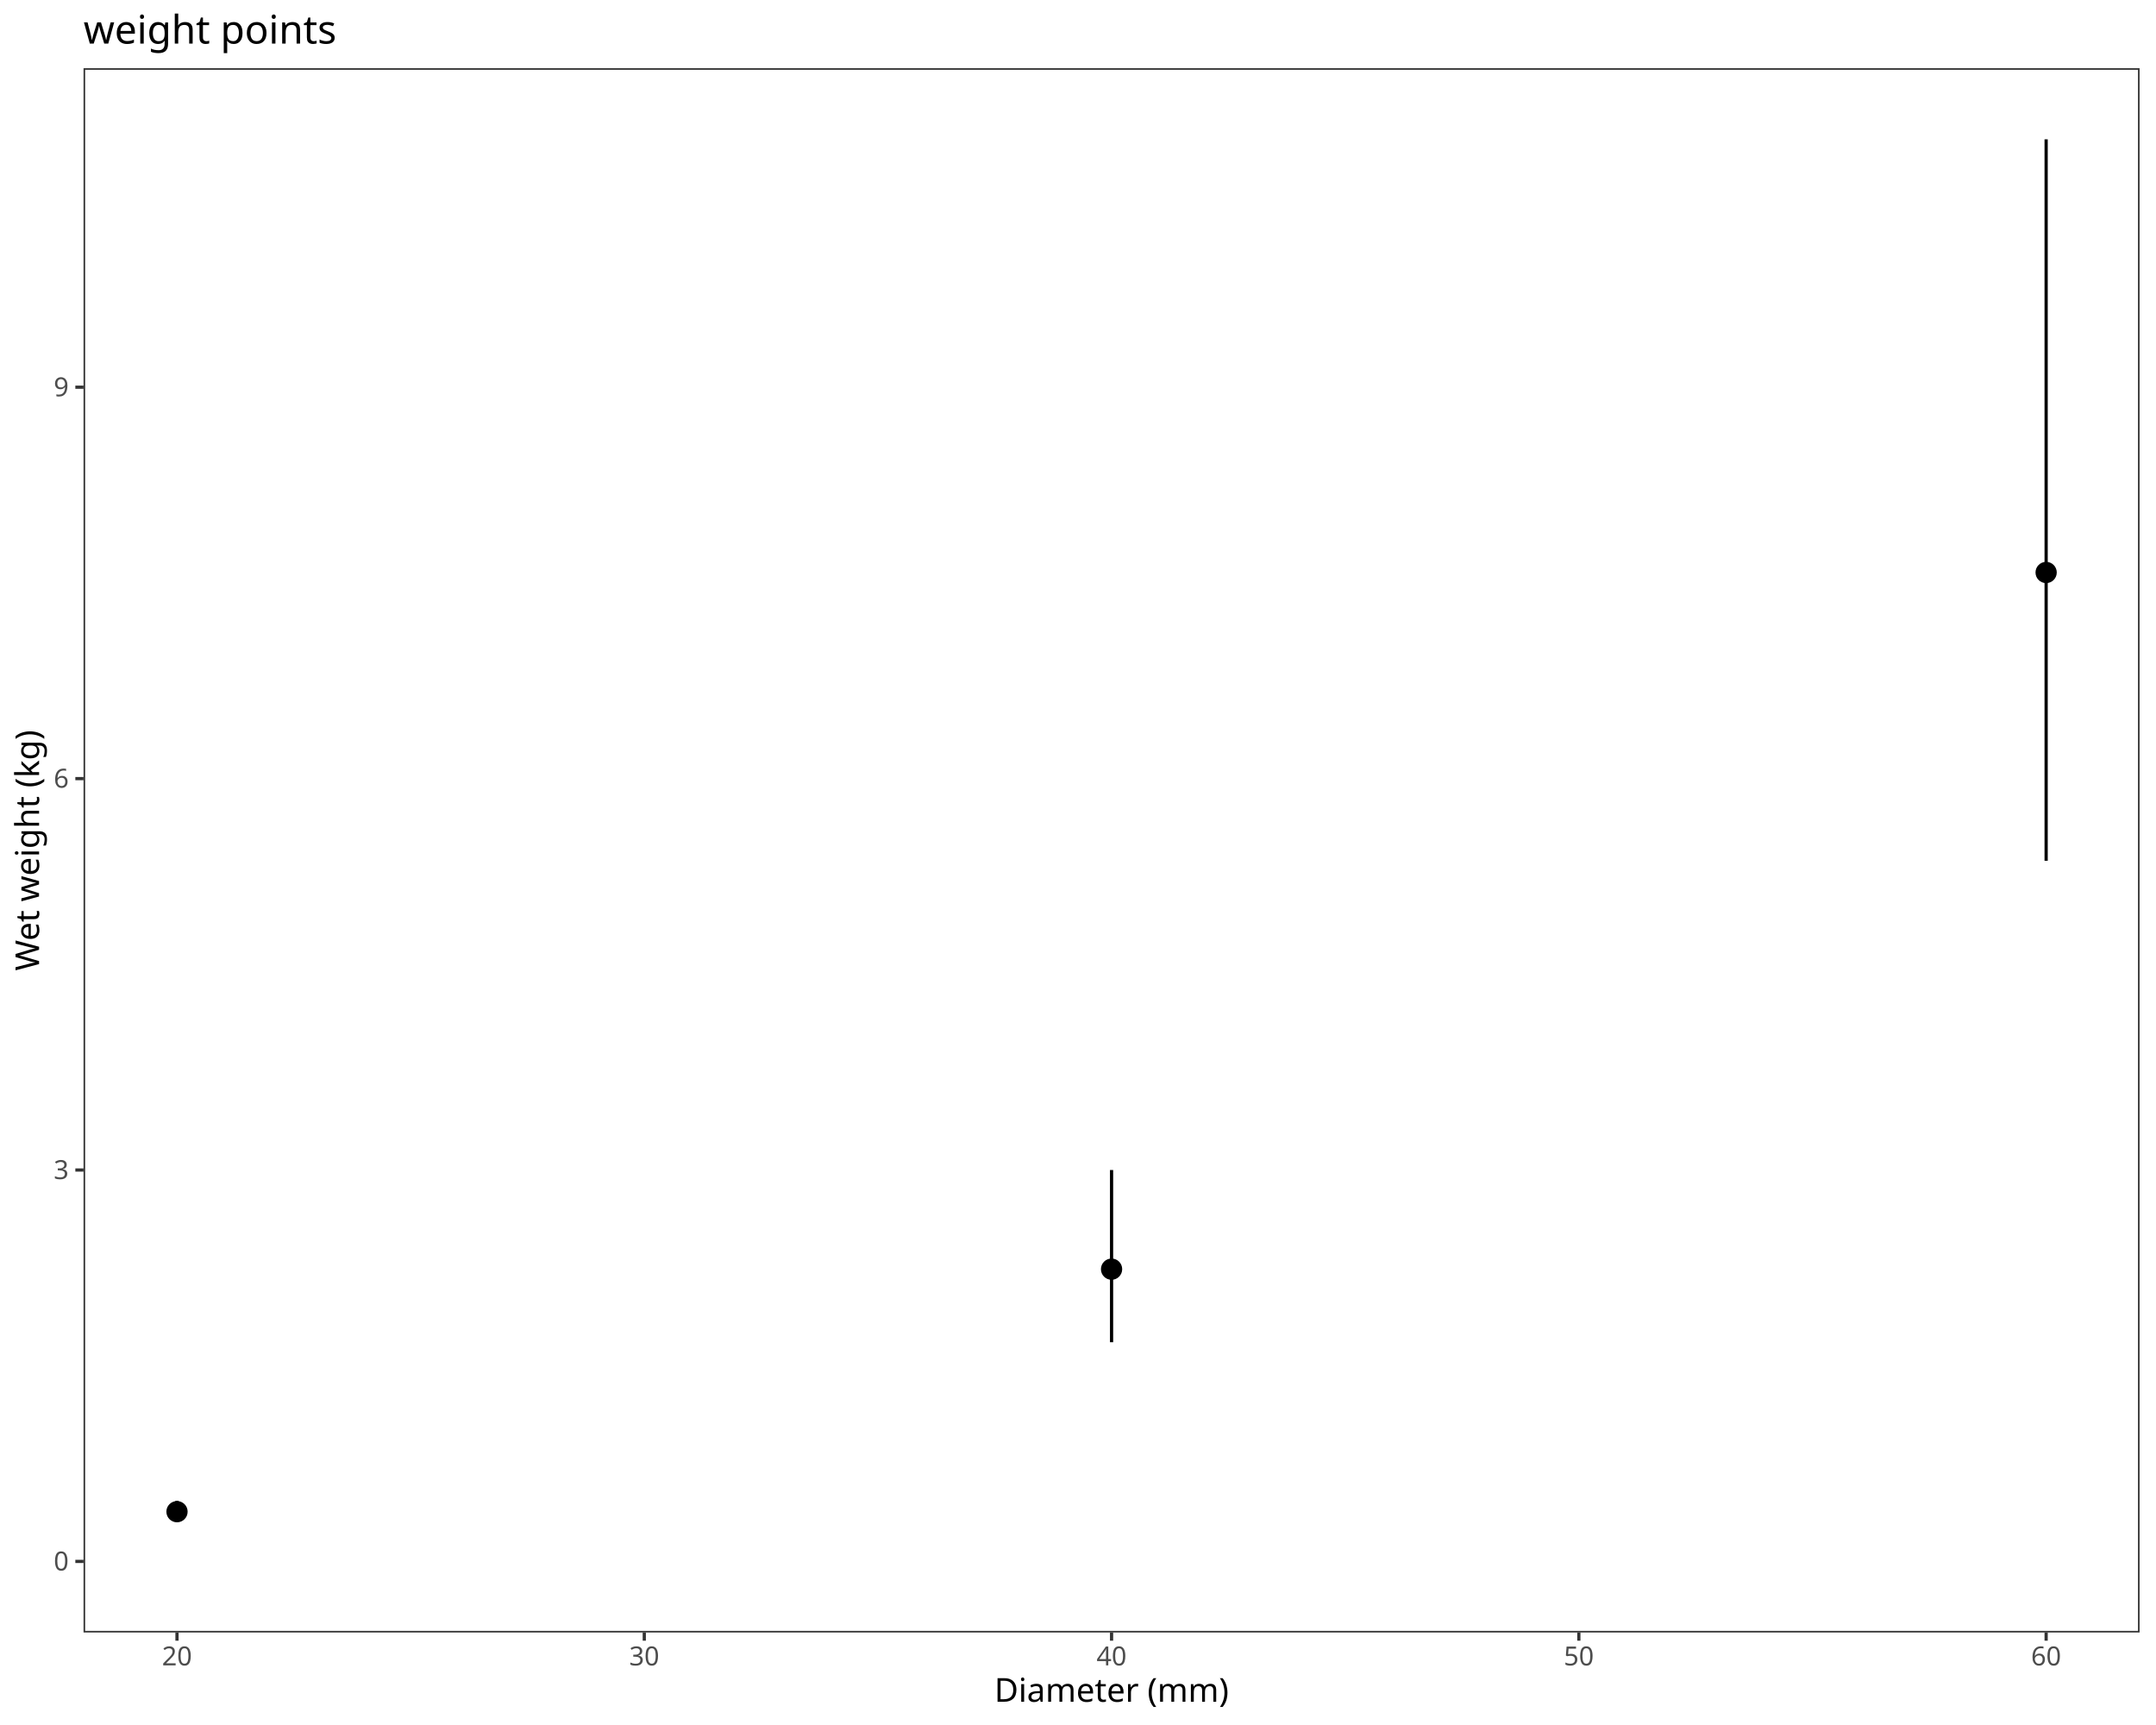
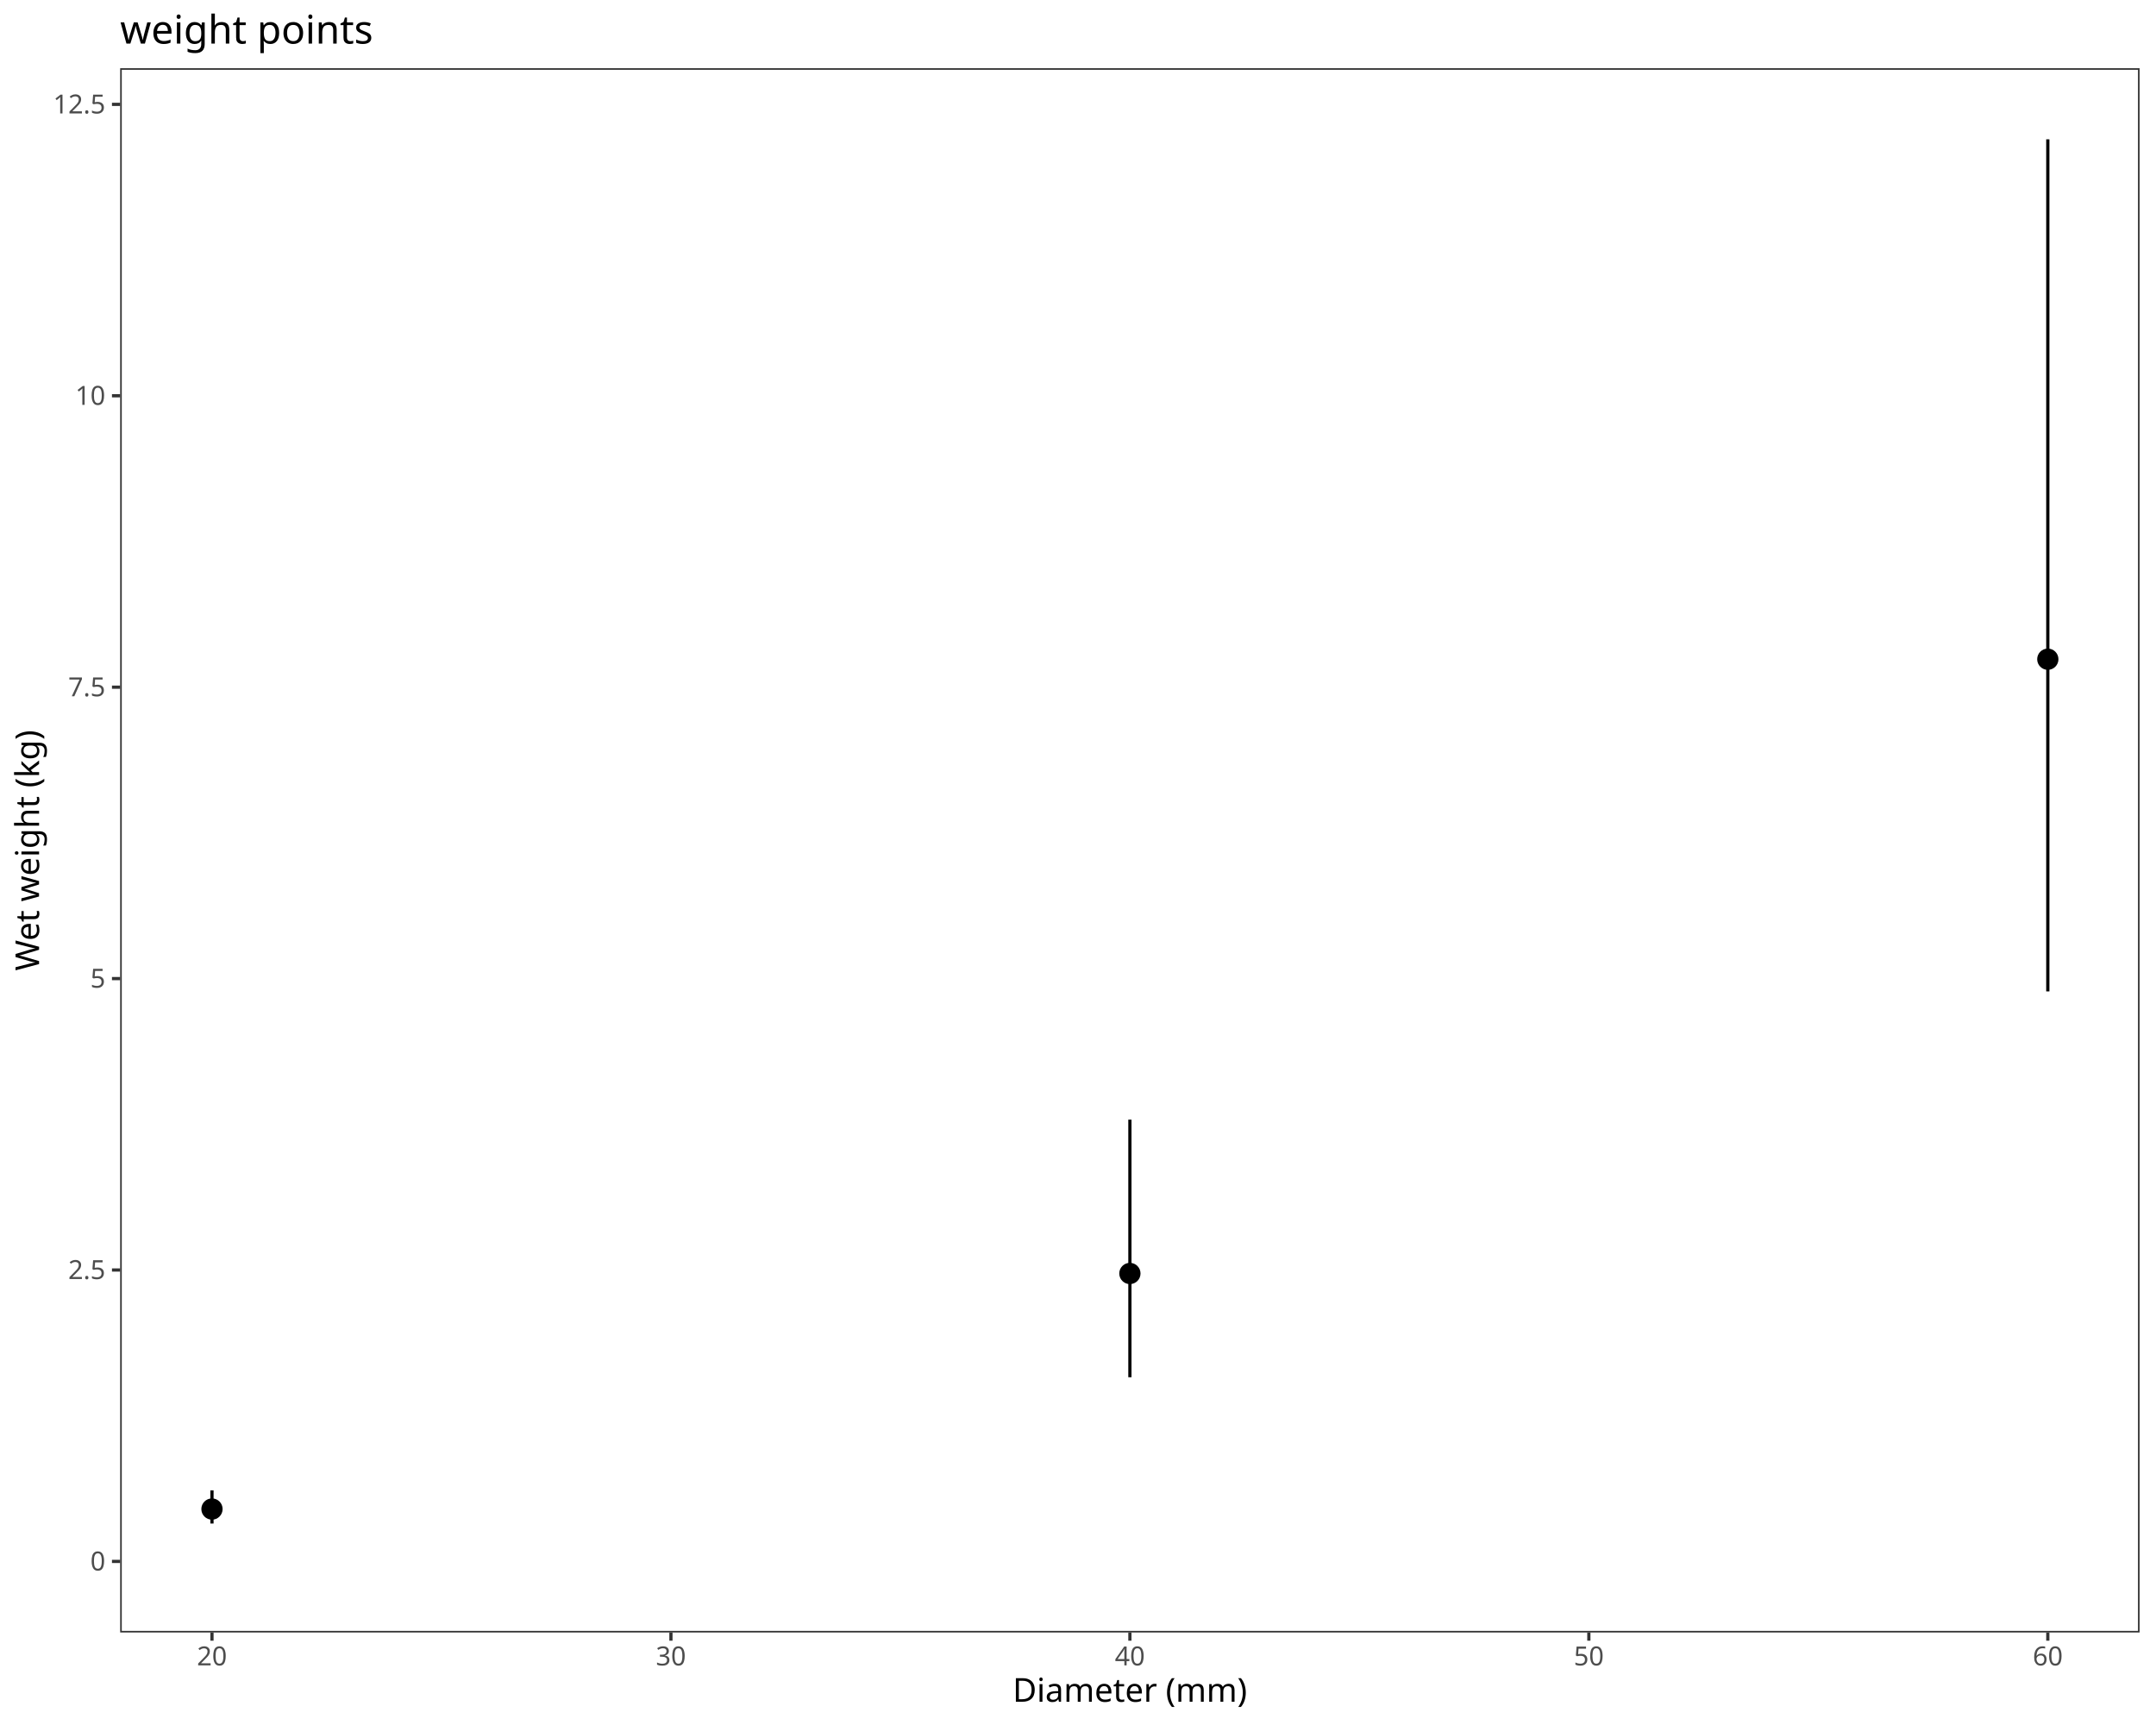
<svg xmlns="http://www.w3.org/2000/svg" class="svglite" data-engine-version="2.0" width="720.00pt" height="576.00pt" viewBox="0 0 720.00 576.00">
  <defs>
    <style type="text/css">
    .svglite line, .svglite polyline, .svglite polygon, .svglite path, .svglite rect, .svglite circle {
      fill: none;
      stroke: #000000;
      stroke-linecap: round;
      stroke-linejoin: round;
      stroke-miterlimit: 10.00;
    }
  </style>
  </defs>
  <rect width="100%" height="100%" style="stroke: none; fill: #FFFFFF;" />
  <defs>
    <clipPath id="cpMC4wMHw3MjAuMDB8MC4wMHw1NzYuMDA=">
      <rect x="0.00" y="0.00" width="720.00" height="576.00" />
    </clipPath>
  </defs>
  <g clip-path="url(#cpMC4wMHw3MjAuMDB8MC4wMHw1NzYuMDA=)">
    <rect x="0.00" y="0.00" width="720.00" height="576.00" style="stroke-width: 1.07; stroke: #FFFFFF; fill: #FFFFFF;" />
  </g>
  <defs>
-     <clipPath id="cpMjcuOTB8NzE0LjUyfDIyLjc4fDU0NS4xMQ==">
-       <rect x="27.90" y="22.78" width="686.62" height="522.33" />
+     <clipPath id="cpNDAuMTN8NzE0LjUyfDIyLjc4fDU0NS4xMQ==">
+       <rect x="40.13" y="22.78" width="674.39" height="522.33" />
    </clipPath>
  </defs>
-   <g clip-path="url(#cpMjcuOTB8NzE0LjUyfDIyLjc4fDU0NS4xMQ==)">
-     <rect x="27.90" y="22.78" width="686.62" height="522.33" style="stroke-width: 1.07; stroke: none; fill: #FFFFFF;" />
-     <line x1="59.11" y1="507.47" x2="59.11" y2="501.16" style="stroke-width: 1.07; stroke-linecap: butt;" />
-     <line x1="371.21" y1="448.18" x2="371.21" y2="390.68" style="stroke-width: 1.07; stroke-linecap: butt;" />
-     <line x1="683.31" y1="287.43" x2="683.31" y2="46.53" style="stroke-width: 1.07; stroke-linecap: butt;" />
-     <circle cx="59.11" cy="504.77" r="2.84" style="stroke-width: 1.42; fill: #000000;" />
-     <circle cx="371.21" cy="423.79" r="2.84" style="stroke-width: 1.42; fill: #000000;" />
-     <circle cx="683.31" cy="191.16" r="2.84" style="stroke-width: 1.42; fill: #000000;" />
-     <rect x="27.90" y="22.78" width="686.62" height="522.33" style="stroke-width: 1.07; stroke: #333333;" />
+   <g clip-path="url(#cpNDAuMTN8NzE0LjUyfDIyLjc4fDU0NS4xMQ==)">
+     <rect x="40.13" y="22.78" width="674.39" height="522.33" style="stroke-width: 1.07; stroke: none; fill: #FFFFFF;" />
+     <line x1="70.79" y1="508.72" x2="70.79" y2="497.67" style="stroke-width: 1.07; stroke-linecap: butt;" />
+     <line x1="377.33" y1="459.87" x2="377.33" y2="373.86" style="stroke-width: 1.07; stroke-linecap: butt;" />
+     <line x1="683.87" y1="331.04" x2="683.87" y2="46.53" style="stroke-width: 1.07; stroke-linecap: butt;" />
+     <circle cx="70.79" cy="503.89" r="2.84" style="stroke-width: 1.42; fill: #000000;" />
+     <circle cx="377.33" cy="425.23" r="2.84" style="stroke-width: 1.42; fill: #000000;" />
+     <circle cx="683.87" cy="220.12" r="2.84" style="stroke-width: 1.42; fill: #000000;" />
+     <rect x="40.13" y="22.78" width="674.39" height="522.33" style="stroke-width: 1.07; stroke: #333333;" />
  </g>
  <g clip-path="url(#cpMC4wMHw3MjAuMDB8MC4wMHw1NzYuMDA=)">
-     <text x="22.97" y="524.40" text-anchor="end" style="font-size: 8.80px; fill: #4D4D4D; font-family: sans;" textLength="4.89px" lengthAdjust="spacingAndGlyphs">0</text>
-     <text x="22.97" y="393.71" text-anchor="end" style="font-size: 8.80px; fill: #4D4D4D; font-family: sans;" textLength="4.89px" lengthAdjust="spacingAndGlyphs">3</text>
-     <text x="22.97" y="263.02" text-anchor="end" style="font-size: 8.80px; fill: #4D4D4D; font-family: sans;" textLength="4.89px" lengthAdjust="spacingAndGlyphs">6</text>
-     <text x="22.97" y="132.32" text-anchor="end" style="font-size: 8.80px; fill: #4D4D4D; font-family: sans;" textLength="4.89px" lengthAdjust="spacingAndGlyphs">9</text>
-     <polyline points="25.16,521.37 27.90,521.37 " style="stroke-width: 1.07; stroke: #333333; stroke-linecap: butt;" />
-     <polyline points="25.16,390.68 27.90,390.68 " style="stroke-width: 1.07; stroke: #333333; stroke-linecap: butt;" />
-     <polyline points="25.16,259.99 27.90,259.99 " style="stroke-width: 1.07; stroke: #333333; stroke-linecap: butt;" />
-     <polyline points="25.16,129.30 27.90,129.30 " style="stroke-width: 1.07; stroke: #333333; stroke-linecap: butt;" />
-     <polyline points="59.11,547.85 59.11,545.11 " style="stroke-width: 1.07; stroke: #333333; stroke-linecap: butt;" />
-     <polyline points="215.16,547.85 215.16,545.11 " style="stroke-width: 1.07; stroke: #333333; stroke-linecap: butt;" />
-     <polyline points="371.21,547.85 371.21,545.11 " style="stroke-width: 1.07; stroke: #333333; stroke-linecap: butt;" />
-     <polyline points="527.26,547.85 527.26,545.11 " style="stroke-width: 1.07; stroke: #333333; stroke-linecap: butt;" />
-     <polyline points="683.31,547.85 683.31,545.11 " style="stroke-width: 1.07; stroke: #333333; stroke-linecap: butt;" />
-     <text x="59.11" y="556.10" text-anchor="middle" style="font-size: 8.80px; fill: #4D4D4D; font-family: sans;" textLength="9.79px" lengthAdjust="spacingAndGlyphs">20</text>
-     <text x="215.16" y="556.10" text-anchor="middle" style="font-size: 8.80px; fill: #4D4D4D; font-family: sans;" textLength="9.79px" lengthAdjust="spacingAndGlyphs">30</text>
-     <text x="371.21" y="556.10" text-anchor="middle" style="font-size: 8.80px; fill: #4D4D4D; font-family: sans;" textLength="9.79px" lengthAdjust="spacingAndGlyphs">40</text>
-     <text x="527.26" y="556.10" text-anchor="middle" style="font-size: 8.80px; fill: #4D4D4D; font-family: sans;" textLength="9.79px" lengthAdjust="spacingAndGlyphs">50</text>
-     <text x="683.31" y="556.10" text-anchor="middle" style="font-size: 8.80px; fill: #4D4D4D; font-family: sans;" textLength="9.79px" lengthAdjust="spacingAndGlyphs">60</text>
-     <text x="371.21" y="568.24" text-anchor="middle" style="font-size: 11.00px; font-family: sans;" textLength="73.35px" lengthAdjust="spacingAndGlyphs">Diameter (mm)</text>
+     <text x="35.20" y="524.40" text-anchor="end" style="font-size: 8.80px; fill: #4D4D4D; font-family: sans;" textLength="4.89px" lengthAdjust="spacingAndGlyphs">0</text>
+     <text x="35.20" y="427.09" text-anchor="end" style="font-size: 8.80px; fill: #4D4D4D; font-family: sans;" textLength="12.23px" lengthAdjust="spacingAndGlyphs">2.5</text>
+     <text x="35.20" y="329.79" text-anchor="end" style="font-size: 8.80px; fill: #4D4D4D; font-family: sans;" textLength="4.89px" lengthAdjust="spacingAndGlyphs">5</text>
+     <text x="35.20" y="232.49" text-anchor="end" style="font-size: 8.80px; fill: #4D4D4D; font-family: sans;" textLength="12.23px" lengthAdjust="spacingAndGlyphs">7.5</text>
+     <text x="35.20" y="135.18" text-anchor="end" style="font-size: 8.80px; fill: #4D4D4D; font-family: sans;" textLength="9.79px" lengthAdjust="spacingAndGlyphs">10</text>
+     <text x="35.20" y="37.88" text-anchor="end" style="font-size: 8.80px; fill: #4D4D4D; font-family: sans;" textLength="17.13px" lengthAdjust="spacingAndGlyphs">12.5</text>
+     <polyline points="37.39,521.37 40.13,521.37 " style="stroke-width: 1.07; stroke: #333333; stroke-linecap: butt;" />
+     <polyline points="37.39,424.07 40.13,424.07 " style="stroke-width: 1.07; stroke: #333333; stroke-linecap: butt;" />
+     <polyline points="37.39,326.76 40.13,326.76 " style="stroke-width: 1.07; stroke: #333333; stroke-linecap: butt;" />
+     <polyline points="37.39,229.46 40.13,229.46 " style="stroke-width: 1.07; stroke: #333333; stroke-linecap: butt;" />
+     <polyline points="37.39,132.15 40.13,132.15 " style="stroke-width: 1.07; stroke: #333333; stroke-linecap: butt;" />
+     <polyline points="37.39,34.85 40.13,34.85 " style="stroke-width: 1.07; stroke: #333333; stroke-linecap: butt;" />
+     <polyline points="70.79,547.85 70.79,545.11 " style="stroke-width: 1.07; stroke: #333333; stroke-linecap: butt;" />
+     <polyline points="224.06,547.85 224.06,545.11 " style="stroke-width: 1.07; stroke: #333333; stroke-linecap: butt;" />
+     <polyline points="377.33,547.85 377.33,545.11 " style="stroke-width: 1.07; stroke: #333333; stroke-linecap: butt;" />
+     <polyline points="530.60,547.85 530.60,545.11 " style="stroke-width: 1.07; stroke: #333333; stroke-linecap: butt;" />
+     <polyline points="683.87,547.85 683.87,545.11 " style="stroke-width: 1.07; stroke: #333333; stroke-linecap: butt;" />
+     <text x="70.79" y="556.10" text-anchor="middle" style="font-size: 8.80px; fill: #4D4D4D; font-family: sans;" textLength="9.79px" lengthAdjust="spacingAndGlyphs">20</text>
+     <text x="224.06" y="556.10" text-anchor="middle" style="font-size: 8.80px; fill: #4D4D4D; font-family: sans;" textLength="9.79px" lengthAdjust="spacingAndGlyphs">30</text>
+     <text x="377.33" y="556.10" text-anchor="middle" style="font-size: 8.80px; fill: #4D4D4D; font-family: sans;" textLength="9.79px" lengthAdjust="spacingAndGlyphs">40</text>
+     <text x="530.60" y="556.10" text-anchor="middle" style="font-size: 8.80px; fill: #4D4D4D; font-family: sans;" textLength="9.79px" lengthAdjust="spacingAndGlyphs">50</text>
+     <text x="683.87" y="556.10" text-anchor="middle" style="font-size: 8.80px; fill: #4D4D4D; font-family: sans;" textLength="9.79px" lengthAdjust="spacingAndGlyphs">60</text>
+     <text x="377.33" y="568.24" text-anchor="middle" style="font-size: 11.00px; font-family: sans;" textLength="73.35px" lengthAdjust="spacingAndGlyphs">Diameter (mm)</text>
    <text transform="translate(13.05,283.95) rotate(-90)" text-anchor="middle" style="font-size: 11.00px; font-family: sans;" textLength="76.41px" lengthAdjust="spacingAndGlyphs">Wet weight (kg)</text>
-     <text x="27.90" y="14.56" style="font-size: 13.20px; font-family: sans;" textLength="77.05px" lengthAdjust="spacingAndGlyphs">weight points</text>
+     <text x="40.13" y="14.56" style="font-size: 13.20px; font-family: sans;" textLength="77.05px" lengthAdjust="spacingAndGlyphs">weight points</text>
  </g>
</svg>
